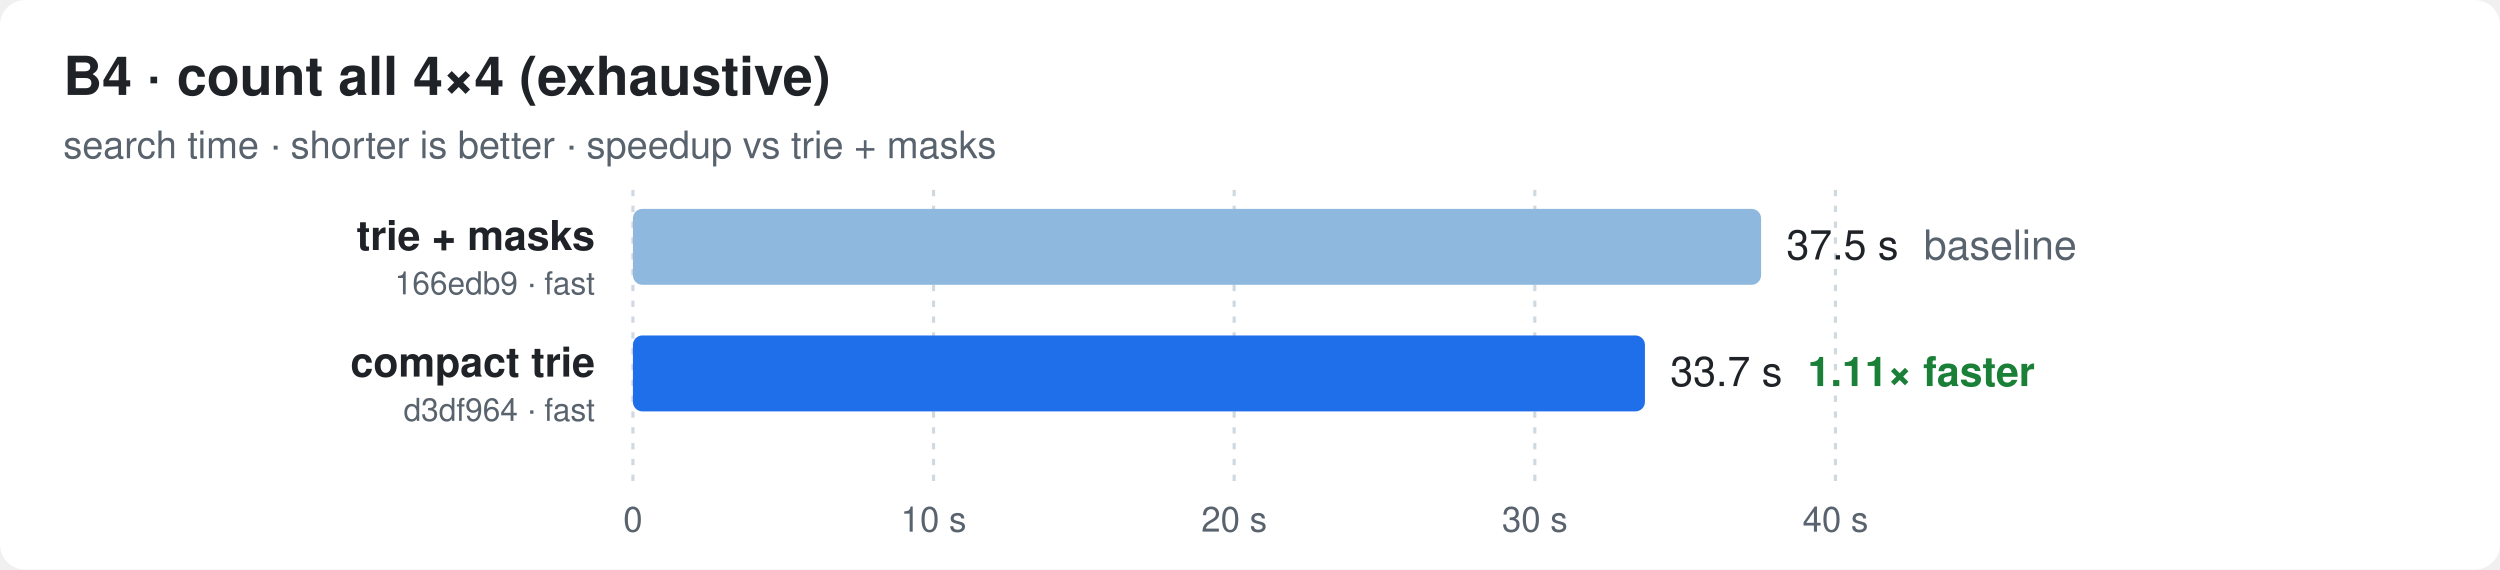
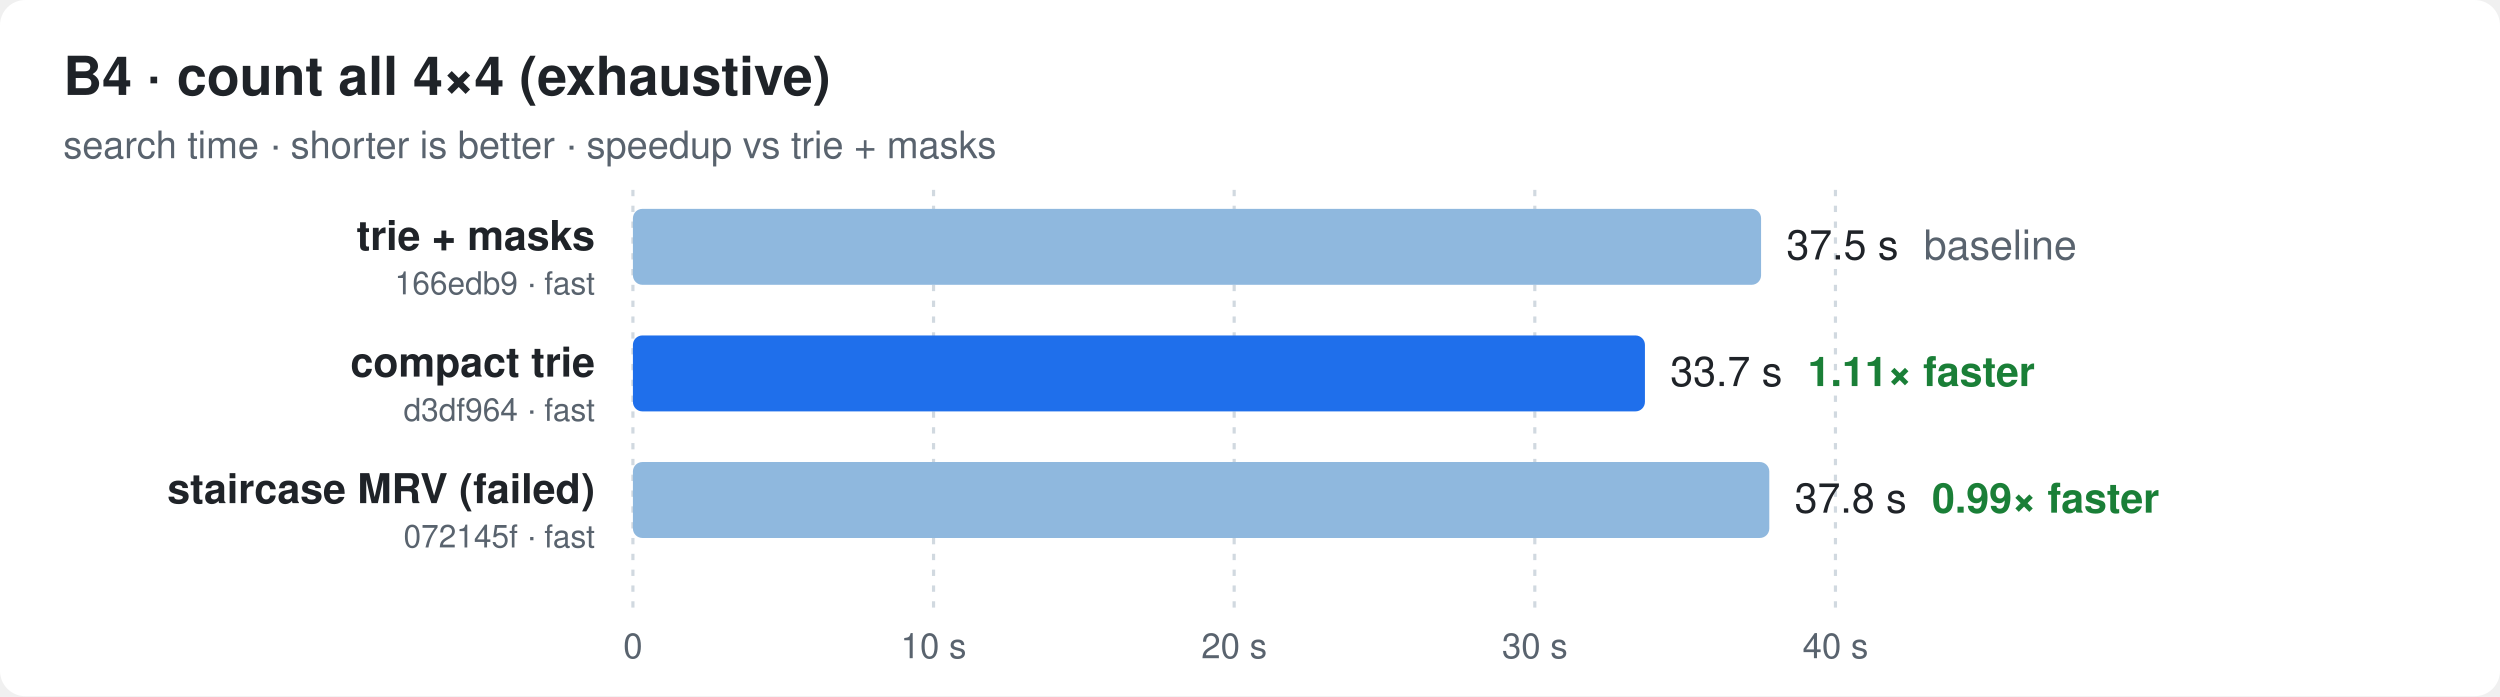
- <svg xmlns="http://www.w3.org/2000/svg" width="790" height="180" viewBox="0 0 790 180" font-family="ui-sans-serif,-apple-system,Segoe UI,Helvetica,Arial,sans-serif">
+ <svg xmlns="http://www.w3.org/2000/svg" width="790" height="220" viewBox="0 0 790 220" font-family="ui-sans-serif,-apple-system,Segoe UI,Helvetica,Arial,sans-serif">
  <style>
  .bg{fill:#ffffff} .t{fill:#1f2328} .m{fill:#59636e} .g{stroke:#d1d9e0}
  .bar{fill:#8fb8de} .best{fill:#1f6feb} .x{fill:#1a7f37;font-weight:600}
  @media (prefers-color-scheme: dark){
    .bg{fill:#0d1117} .t{fill:#e6edf3} .m{fill:#9198a1} .g{stroke:#30363d}
    .bar{fill:#2f5f8f} .best{fill:#4493f8} .x{fill:#3fb950}
  }
</style>
-   <rect class="bg" width="790" height="180" rx="8" />
+   <rect class="bg" width="790" height="220" rx="8" />
  <text class="t" x="20" y="30" font-size="17" font-weight="700">B4 · count all 4×4 (exhaustive)</text>
  <text class="m" x="20" y="50" font-size="12">search time · shorter is better · speedup vs trie + masks</text>
-   <line class="g" x1="200.0" x2="200.0" y1="60" y2="152" stroke-dasharray="2 3" />
-   <text class="m" x="200.0" y="168" font-size="11" text-anchor="middle">0</text>
-   <line class="g" x1="295.0" x2="295.0" y1="60" y2="152" stroke-dasharray="2 3" />
-   <text class="m" x="295.0" y="168" font-size="11" text-anchor="middle">10 s</text>
-   <line class="g" x1="390.0" x2="390.0" y1="60" y2="152" stroke-dasharray="2 3" />
-   <text class="m" x="390.0" y="168" font-size="11" text-anchor="middle">20 s</text>
-   <line class="g" x1="485.0" x2="485.0" y1="60" y2="152" stroke-dasharray="2 3" />
-   <text class="m" x="485.0" y="168" font-size="11" text-anchor="middle">30 s</text>
-   <line class="g" x1="580.0" x2="580.0" y1="60" y2="152" stroke-dasharray="2 3" />
-   <text class="m" x="580.0" y="168" font-size="11" text-anchor="middle">40 s</text>
+   <line class="g" x1="200.0" x2="200.0" y1="60" y2="192" stroke-dasharray="2 3" />
+   <text class="m" x="200.0" y="208" font-size="11" text-anchor="middle">0</text>
+   <line class="g" x1="295.0" x2="295.0" y1="60" y2="192" stroke-dasharray="2 3" />
+   <text class="m" x="295.0" y="208" font-size="11" text-anchor="middle">10 s</text>
+   <line class="g" x1="390.0" x2="390.0" y1="60" y2="192" stroke-dasharray="2 3" />
+   <text class="m" x="390.0" y="208" font-size="11" text-anchor="middle">20 s</text>
+   <line class="g" x1="485.0" x2="485.0" y1="60" y2="192" stroke-dasharray="2 3" />
+   <text class="m" x="485.0" y="208" font-size="11" text-anchor="middle">30 s</text>
+   <line class="g" x1="580.0" x2="580.0" y1="60" y2="192" stroke-dasharray="2 3" />
+   <text class="m" x="580.0" y="208" font-size="11" text-anchor="middle">40 s</text>
  <text class="t" x="188" y="79.0" font-size="13" font-weight="600" text-anchor="end">trie + masks</text>
  <text class="m" x="188" y="93.0" font-size="10" text-anchor="end">166edb9 · fast</text>
  <rect class="bar" x="200" y="66" width="356.5" height="24" rx="3" />
  <text class="t" x="564.5" y="82.0" font-size="13">37.5 s<tspan class="m" dx="8">baseline</tspan>
  </text>
  <text class="t" x="188" y="119.0" font-size="13" font-weight="600" text-anchor="end">compact trie</text>
  <text class="m" x="188" y="133.0" font-size="10" text-anchor="end">d3df964 · fast</text>
  <rect class="best" x="200" y="106" width="319.8" height="24" rx="3" />
  <text class="t" x="527.8" y="122.0" font-size="13">33.7 s<tspan class="x" dx="8">1.11× faster</tspan>
  </text>
+   <text class="t" x="188" y="159.0" font-size="13" font-weight="600" text-anchor="end">staircase MRV (failed)</text>
+   <text class="m" x="188" y="173.0" font-size="10" text-anchor="end">072145f · fast</text>
+   <rect class="bar" x="200" y="146" width="359.1" height="24" rx="3" />
+   <text class="t" x="567.1" y="162.0" font-size="13">37.8 s<tspan class="x" dx="8">0.99× faster</tspan>
+   </text>
</svg>
